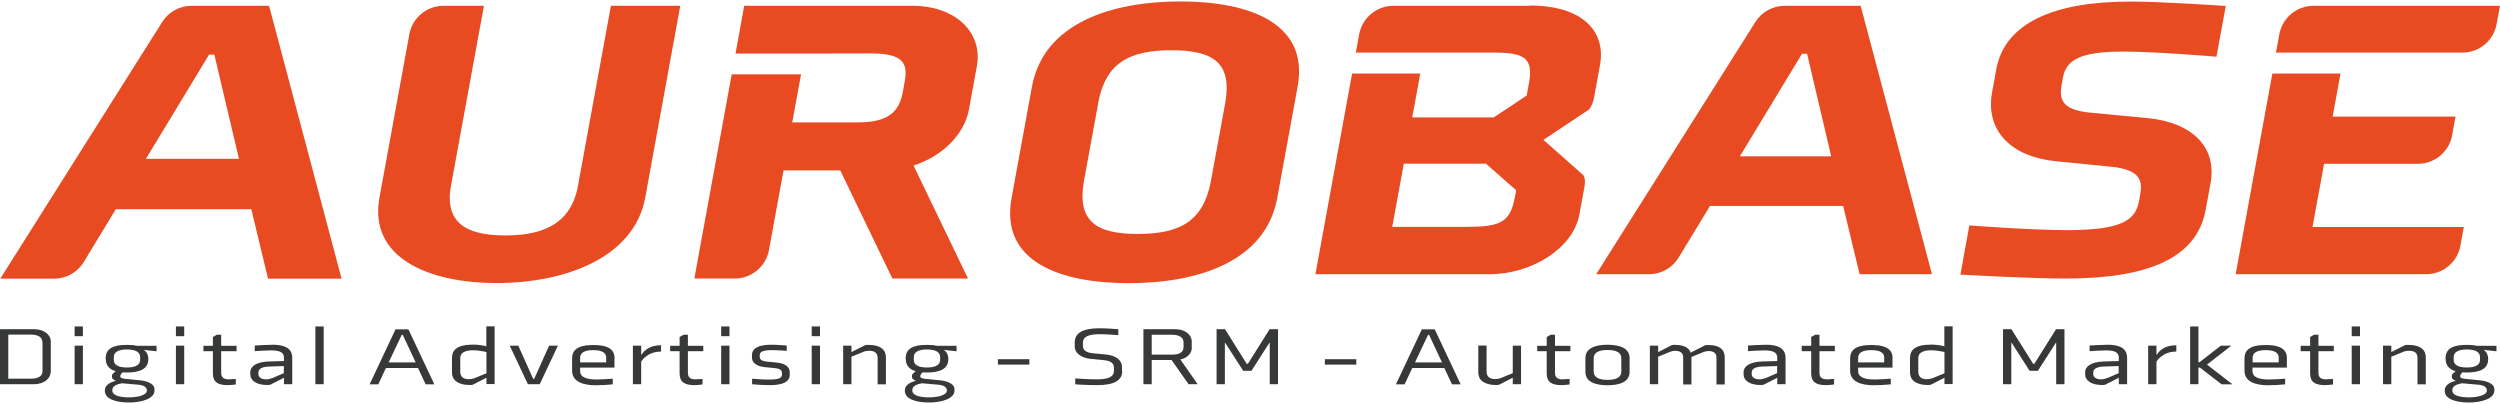
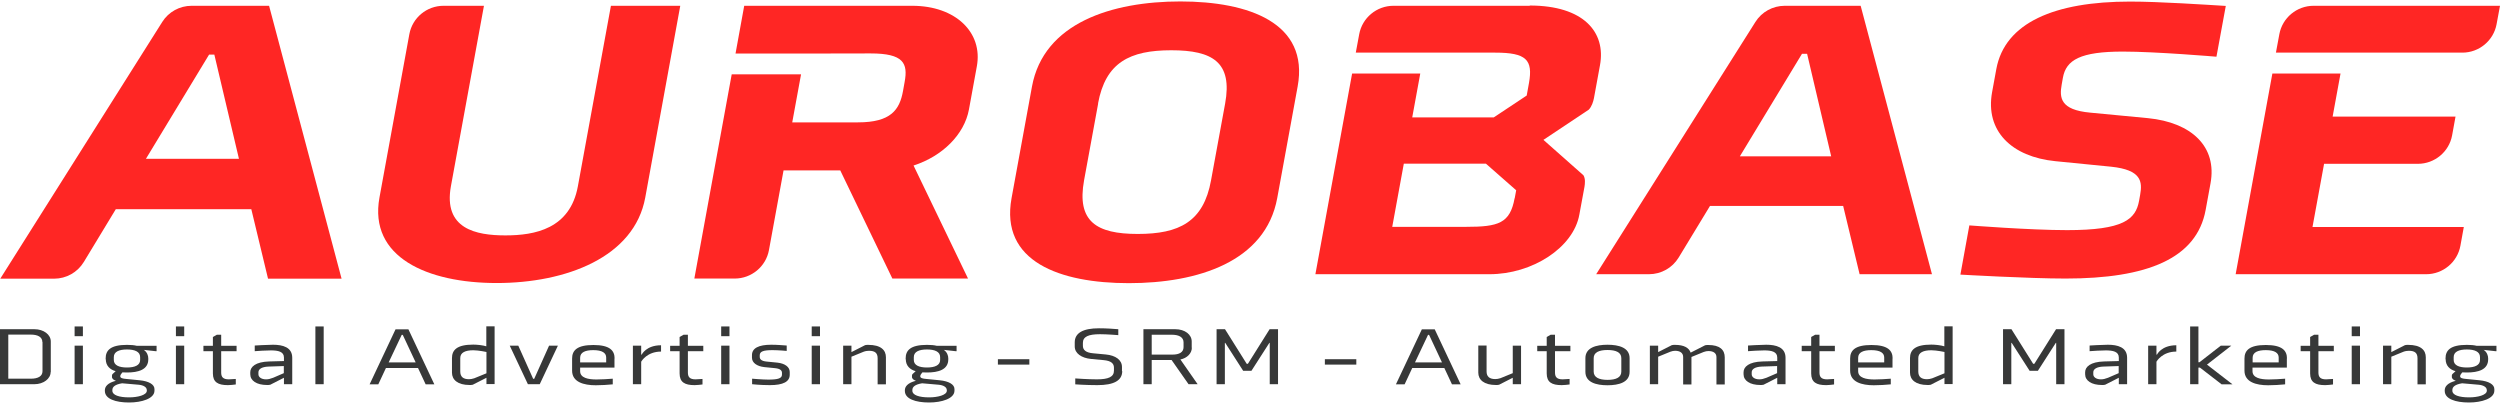
<svg xmlns="http://www.w3.org/2000/svg" id="_圖層_1" version="1.1" viewBox="0 0 190 30.7">
  <defs>
    <style>
      .st0 {
        fill: #373838;
      }

      .st1 {
-         fill: #e84b22;
+         fill: #ff2624;
      }
    </style>
  </defs>
  <g>
    <path class="st0" d="M3.85,28.27c0,.51-.54.93-1.24.93H0v-4.18h2.62c.7,0,1.24.41,1.24.93v2.33ZM3.22,26c0-.39-.35-.57-.88-.57H.63v3.35h1.72c.53,0,.88-.18.88-.57v-2.22Z" />
    <path class="st0" d="M5.67,25.55v-.74h.63v.74h-.63ZM5.67,29.2v-2.93h.63v2.93h-.63Z" />
    <path class="st0" d="M8.03,27.31v-.07c0-.61.36-1.03,1.62-1.03.3,0,.54.02.74.07h1.51v.41h-.08l-.89-.1c.25.17.34.44.34.65v.07c0,.79-.76,1-1.62,1-.19,0-.21,0-.35-.01l-.08.11c-.06.07-.08.11-.08.19,0,.14.2.18.46.2l1.01.1c.71.07,1.13.32,1.13.67v.12c0,.61-.98.9-1.93.9-1.02,0-1.84-.27-1.84-.88v-.05c0-.27.2-.56.84-.72-.13-.04-.3-.14-.3-.29v-.1s0-.07.03-.11l.25-.23c-.43-.12-.75-.41-.75-.91ZM11.15,29.62c0-.19-.25-.35-.61-.38l-1.26-.11c-.55.09-.74.28-.74.51v.06c0,.33.52.5,1.27.5.65,0,1.35-.17,1.35-.51v-.08ZM8.65,27.14v.22c0,.4.4.57,1,.57s1-.17,1-.57v-.22c0-.41-.4-.58-1-.58s-1,.17-1,.58Z" />
    <path class="st0" d="M13.37,25.55v-.74h.63v.74h-.63ZM13.37,29.2v-2.93h.63v2.93h-.63Z" />
    <path class="st0" d="M17.91,29.22c-.14.02-.43.05-.59.05-.75,0-1.14-.22-1.14-.89v-1.69h-.72v-.41h.72v-.67l.3-.17h.33v.84h1.17v.41h-1.17v1.62c0,.33.13.52.58.52.09,0,.42-.02.53-.03v.42Z" />
    <path class="st0" d="M21.58,28.71l-1.04.53c-.08.02-.18.02-.24.02-.8,0-1.28-.33-1.28-.82v-.15c0-.41.4-.79,1.44-.82l1.12-.03v-.27c0-.45-.45-.54-.99-.54-.39,0-.93.04-1.23.06v-.43s.96-.06,1.39-.06c.74,0,1.46.19,1.46.99v2.01h-.63v-.49ZM21.58,27.82l-1.18.04c-.5.02-.76.19-.76.43v.16c0,.2.21.38.58.38.18,0,.33-.04.54-.12l.81-.35v-.54Z" />
    <path class="st0" d="M23.97,29.2v-4.39h.63v4.39h-.63Z" />
    <path class="st0" d="M31.78,27.97h-2.45l-.58,1.24h-.66l1.97-4.18h.98l1.97,4.18h-.66l-.58-1.24ZM29.53,27.54h2.06l-.98-2.09h-.08l-.99,2.09Z" />
    <path class="st0" d="M36.97,29.2v-.49l-1.04.53c-.08.02-.17.02-.24.02-.91,0-1.34-.4-1.34-.94v-1.1c0-.61.36-1.03,1.62-1.03.3,0,.74.05.99.13v-1.52h.63v4.39h-.63ZM36.97,26.75s-.61-.13-1-.13c-.6,0-.99.17-.99.59v1.02c0,.41.23.59.66.59.11,0,.26-.02.4-.07l.93-.38v-1.62Z" />
    <path class="st0" d="M41.75,26.27h.65l-1.38,2.93h-.9l-1.38-2.93h.65l1.13,2.52h.08l1.13-2.52Z" />
    <path class="st0" d="M46.7,27.23v.71h-2.61v.27c0,.51.61.63,1.24.63.36,0,.88-.03,1.24-.06v.43c-.44.04-.83.07-1.29.07-.91,0-1.8-.24-1.8-1.11v-.92c0-.61.36-1.03,1.62-1.03s1.61.43,1.61,1.03ZM46.07,27.53v-.36c0-.34-.29-.56-.98-.56-.6,0-1,.16-1,.58v.35h1.98Z" />
    <path class="st0" d="M48.1,29.2v-2.93h.63v.68h.04s.33-.71,1.47-.71v.48c-1.06,0-1.49.73-1.51.77v1.71h-.63Z" />
    <path class="st0" d="M53.38,29.22c-.14.02-.43.05-.59.05-.75,0-1.14-.22-1.14-.89v-1.69h-.72v-.41h.72v-.67l.3-.17h.33v.84h1.17v.41h-1.17v1.62c0,.33.13.52.58.52.09,0,.42-.02.53-.03v.42Z" />
    <path class="st0" d="M54.81,25.55v-.74h.63v.74h-.63ZM54.81,29.2v-2.93h.63v2.93h-.63Z" />
    <path class="st0" d="M60.02,28.48c0,.53-.5.79-1.51.79-.73,0-1.35-.07-1.35-.07v-.42s.78.07,1.24.07c.74,0,1.03-.1,1.03-.38v-.13c0-.17-.11-.32-.53-.36l-.81-.08c-.56-.06-.94-.33-.94-.71v-.2c0-.53.51-.79,1.46-.79.49,0,.85.04,1.18.06v.41s-.62-.06-1.08-.06c-.69,0-.97.1-.97.39v.12c0,.17.11.32.53.36l.81.08c.57.06.94.33.94.71v.2Z" />
    <path class="st0" d="M61.69,25.55v-.74h.63v.74h-.63ZM61.69,29.2v-2.93h.63v2.93h-.63Z" />
    <path class="st0" d="M66.7,29.2v-1.97c0-.4-.2-.57-.66-.57-.11,0-.27.02-.4.07l-.93.38v2.09h-.63v-2.93h.63v.49l1.04-.53c.08-.02.17-.02.24-.02.96,0,1.34.4,1.34.94v2.06h-.63Z" />
    <path class="st0" d="M68.83,27.31v-.07c0-.61.36-1.03,1.62-1.03.3,0,.54.02.74.07h1.51v.41h-.08l-.89-.1c.25.17.34.44.34.65v.07c0,.79-.76,1-1.62,1-.19,0-.21,0-.35-.01l-.08.11c-.06.07-.08.11-.08.19,0,.14.2.18.46.2l1.01.1c.71.07,1.13.32,1.13.67v.12c0,.61-.98.9-1.93.9-1.02,0-1.84-.27-1.84-.88v-.05c0-.27.2-.56.84-.72-.13-.04-.3-.14-.3-.29v-.1s0-.07.03-.11l.25-.23c-.43-.12-.75-.41-.75-.91ZM71.95,29.62c0-.19-.25-.35-.61-.38l-1.26-.11c-.55.09-.74.28-.74.51v.06c0,.33.52.5,1.27.5.65,0,1.35-.17,1.35-.51v-.08ZM69.45,27.14v.22c0,.4.4.57,1,.57s1-.17,1-.57v-.22c0-.41-.4-.58-1-.58s-1,.17-1,.58Z" />
    <path class="st0" d="M75.84,27.71v-.41h2.39v.41h-2.39Z" />
    <path class="st0" d="M85.29,28.2c0,.72-.63,1.07-1.89,1.07-.89,0-1.68-.06-1.68-.06v-.45s.93.07,1.64.07c.89,0,1.3-.19,1.3-.66v-.23c0-.3-.2-.52-.78-.57l-.96-.09c-.72-.07-1.24-.42-1.24-.95v-.31c0-.72.64-1.07,1.84-1.07.61,0,1.06.04,1.47.07v.45s-.85-.07-1.39-.07c-.89,0-1.3.19-1.3.66v.22c0,.3.2.52.78.57l.96.09c.75.07,1.23.42,1.23.95v.32Z" />
    <path class="st0" d="M90.58,26.43c0,.42-.36.79-.87.89l1.31,1.88h-.69l-1.29-1.84h-1.51v1.84h-.63v-4.18h2.42c.74,0,1.25.41,1.25.93v.48ZM89.95,26.02c0-.39-.35-.58-.88-.58h-1.54v1.51h1.57c.53,0,.85-.18.85-.57v-.36Z" />
    <path class="st0" d="M94.84,27.65l1.65-2.63h.64v4.18h-.63v-3.14h-.03l-1.36,2.12h-.63l-1.36-2.12h-.03v3.14h-.63v-4.18h.64l1.65,2.63h.08Z" />
    <path class="st0" d="M100.69,27.71v-.41h2.39v.41h-2.39Z" />
    <path class="st0" d="M109.78,27.97h-2.45l-.58,1.24h-.66l1.97-4.18h.98l1.97,4.18h-.66l-.58-1.24ZM107.53,27.54h2.06l-.98-2.09h-.08l-.99,2.09Z" />
    <path class="st0" d="M112.98,26.27v1.96c0,.37.2.58.66.58.11,0,.26-.02.4-.07l.93-.38v-2.09h.63v2.93h-.63v-.49l-1.04.53c-.08.02-.17.02-.24.02-.91,0-1.34-.4-1.34-.94v-2.06h.63Z" />
    <path class="st0" d="M119.28,29.22c-.14.02-.43.05-.59.05-.75,0-1.14-.22-1.14-.89v-1.69h-.72v-.41h.72v-.67l.3-.17h.33v.84h1.17v.41h-1.17v1.62c0,.33.13.52.58.52.09,0,.42-.02.53-.03v.42Z" />
    <path class="st0" d="M123.85,27.22v1.04c0,.8-.82,1.02-1.68,1.02s-1.68-.22-1.68-1.02v-1.04c0-.8.82-1.02,1.68-1.02s1.68.22,1.68,1.02ZM121.12,27.22v1.02c0,.43.39.63,1.05.63s1.05-.19,1.05-.63v-1.02c0-.43-.39-.62-1.05-.62s-1.05.19-1.05.62Z" />
    <path class="st0" d="M127.92,29.2v-2.07c0-.3-.23-.47-.61-.47-.11,0-.23.02-.36.07l-.93.38v2.09h-.63v-2.93h.63v.49l1.04-.53c.08-.02.17-.02.24-.02.68,0,1.06.22,1.19.59l1.1-.56c.08-.02.17-.02.24-.02.87,0,1.25.36,1.25.94v2.06h-.63v-2.08c0-.3-.23-.46-.61-.46-.11,0-.23.02-.36.07l-.93.38v2.09h-.63Z" />
    <path class="st0" d="M135.07,28.71l-1.04.53c-.08.02-.18.02-.24.02-.8,0-1.28-.33-1.28-.82v-.15c0-.41.4-.79,1.44-.82l1.12-.03v-.27c0-.45-.45-.54-.99-.54-.39,0-.93.04-1.23.06v-.43s.96-.06,1.39-.06c.74,0,1.46.19,1.46.99v2.01h-.63v-.49ZM135.07,27.82l-1.18.04c-.5.02-.76.19-.76.43v.16c0,.2.21.38.58.38.18,0,.33-.04.54-.12l.81-.35v-.54Z" />
    <path class="st0" d="M139.38,29.22c-.14.02-.43.05-.59.05-.75,0-1.14-.22-1.14-.89v-1.69h-.72v-.41h.72v-.67l.3-.17h.33v.84h1.17v.41h-1.17v1.62c0,.33.13.52.58.52.09,0,.42-.02.53-.03v.42Z" />
    <path class="st0" d="M143.83,27.23v.71h-2.61v.27c0,.51.61.63,1.24.63.36,0,.88-.03,1.24-.06v.43c-.44.04-.83.07-1.29.07-.91,0-1.8-.24-1.8-1.11v-.92c0-.61.36-1.03,1.62-1.03s1.61.43,1.61,1.03ZM143.2,27.53v-.36c0-.34-.29-.56-.98-.56-.6,0-1,.16-1,.58v.35h1.98Z" />
    <path class="st0" d="M147.78,29.2v-.49l-1.04.53c-.08.02-.17.02-.24.02-.91,0-1.34-.4-1.34-.94v-1.1c0-.61.36-1.03,1.62-1.03.3,0,.74.05.99.13v-1.52h.63v4.39h-.63ZM147.78,26.75s-.61-.13-1-.13c-.6,0-.99.17-.99.59v1.02c0,.41.23.59.66.59.11,0,.26-.02.4-.07l.93-.38v-1.62Z" />
    <path class="st0" d="M154.61,27.65l1.65-2.63h.64v4.18h-.63v-3.14h-.03l-1.36,2.12h-.63l-1.36-2.12h-.03v3.14h-.63v-4.18h.64l1.65,2.63h.08Z" />
    <path class="st0" d="M161.03,28.71l-1.04.53c-.08.02-.18.02-.24.02-.8,0-1.28-.33-1.28-.82v-.15c0-.41.4-.79,1.44-.82l1.12-.03v-.27c0-.45-.45-.54-.99-.54-.39,0-.93.04-1.23.06v-.43s.96-.06,1.39-.06c.74,0,1.46.19,1.46.99v2.01h-.63v-.49ZM161.03,27.82l-1.18.04c-.5.02-.76.19-.76.43v.16c0,.2.21.38.58.38.18,0,.33-.04.54-.12l.81-.35v-.54Z" />
    <path class="st0" d="M163.26,29.2v-2.93h.63v.68h.04s.33-.71,1.47-.71v.48c-1.06,0-1.49.73-1.51.77v1.71h-.63Z" />
    <path class="st0" d="M168.83,29.2l-1.63-1.26h-.12v1.26h-.63v-4.39h.63v2.72h.08l1.62-1.26h.8l-1.85,1.44,1.94,1.5h-.84Z" />
    <path class="st0" d="M173.8,27.23v.71h-2.61v.27c0,.51.61.63,1.24.63.36,0,.88-.03,1.24-.06v.43c-.44.04-.83.07-1.29.07-.91,0-1.8-.24-1.8-1.11v-.92c0-.61.36-1.03,1.62-1.03s1.61.43,1.61,1.03ZM173.18,27.53v-.36c0-.34-.29-.56-.98-.56-.6,0-1,.16-1,.58v.35h1.98Z" />
    <path class="st0" d="M177.3,29.22c-.14.02-.43.05-.59.05-.75,0-1.14-.22-1.14-.89v-1.69h-.72v-.41h.72v-.67l.3-.17h.33v.84h1.17v.41h-1.17v1.62c0,.33.13.52.58.52.09,0,.42-.02.53-.03v.42Z" />
    <path class="st0" d="M178.73,25.55v-.74h.63v.74h-.63ZM178.73,29.2v-2.93h.63v2.93h-.63Z" />
    <path class="st0" d="M183.73,29.2v-1.97c0-.4-.2-.57-.66-.57-.11,0-.27.02-.4.07l-.93.38v2.09h-.63v-2.93h.63v.49l1.04-.53c.08-.02.17-.02.24-.02.96,0,1.34.4,1.34.94v2.06h-.63Z" />
    <path class="st0" d="M185.86,27.31v-.07c0-.61.36-1.03,1.62-1.03.3,0,.54.02.74.07h1.51v.41h-.08l-.89-.1c.25.17.34.44.34.65v.07c0,.79-.76,1-1.62,1-.19,0-.21,0-.35-.01l-.08.11c-.06.07-.08.11-.08.19,0,.14.2.18.46.2l1.01.1c.71.07,1.13.32,1.13.67v.12c0,.61-.98.9-1.93.9-1.02,0-1.84-.27-1.84-.88v-.05c0-.27.2-.56.84-.72-.13-.04-.3-.14-.3-.29v-.1s0-.07.03-.11l.25-.23c-.43-.12-.75-.41-.75-.91ZM188.99,29.62c0-.19-.25-.35-.61-.38l-1.26-.11c-.55.09-.74.28-.74.51v.06c0,.33.52.5,1.27.5.65,0,1.35-.17,1.35-.51v-.08ZM186.48,27.14v.22c0,.4.4.57,1,.57s1-.17,1-.57v-.22c0-.41-.4-.58-1-.58s-1,.17-1,.58Z" />
  </g>
  <g>
    <g>
      <path class="st1" d="M19.1,15.9h-10.3l-2.43,4.01c-.48.79-1.33,1.27-2.26,1.27H.02L12.33,1.67c.48-.77,1.33-1.23,2.23-1.23h5.89l5.51,20.74h-5.59l-1.27-5.28ZM11.1,12.07h7.06l-1.87-7.92h-.4l-4.8,7.92Z" />
      <path class="st1" d="M28.84,15.01l2.27-12.41c.23-1.25,1.32-2.16,2.6-2.16h3.07l-2.51,13.71c-.59,3.25,1.91,3.74,4.14,3.74s4.92-.49,5.51-3.74L46.43.44h5.27l-2.66,14.57c-.83,4.54-6.02,6.5-11.29,6.5s-9.74-1.96-8.91-6.5Z" />
      <path class="st1" d="M98.62,6.58l-1.55,8.47c-.89,4.85-6.05,6.47-11.28,6.47s-9.8-1.63-8.91-6.47l1.55-8.47c.89-4.85,6.09-6.47,11.28-6.47s9.8,1.63,8.91,6.47ZM83.46,7.87l-1.07,5.83c-.57,3.13.93,4.08,4.08,4.08s5-.92,5.57-4.08l1.07-5.83c.57-3.13-.94-4.05-4.09-4.05s-5,.92-5.57,4.05Z" />
      <path class="st1" d="M140.09,15.65h-10.13l-2.38,3.92c-.48.79-1.33,1.27-2.26,1.27h-4.01l12.1-19.17c.48-.77,1.33-1.23,2.23-1.23h5.77l5.42,20.4h-5.5l-1.25-5.19ZM132.22,11.88h6.95l-1.83-7.79h-.39l-4.72,7.79Z" />
      <path class="st1" d="M167.63,15.95c-.68,3.71-4.45,5.22-10.65,5.22-2.79,0-7.99-.3-7.99-.3l.68-3.74s4.61.36,7.43.36c4.28,0,5.21-.81,5.47-2.23l.08-.45c.18-1,.11-1.9-2.2-2.14l-4.24-.42c-3.32-.33-5.35-2.29-4.81-5.25l.32-1.75c.65-3.53,4.43-5.13,10.16-5.13,2.24,0,5.77.24,7.28.33l-.71,3.86s-4.6-.39-7.11-.39c-3.22,0-4.32.63-4.56,1.99l-.09.51c-.18,1-.12,1.93,2.16,2.14l4.4.42c3.32.33,5.26,2.17,4.75,4.95l-.37,2.02Z" />
      <g>
        <path class="st1" d="M176.62,12.45h7.14c1.27,0,2.37-.91,2.6-2.16l.26-1.43h-9.34l.6-3.27h-5.18l-2.79,15.25h14.48c1.27,0,2.37-.91,2.6-2.16l.26-1.43h-11.5l.88-4.8Z" />
        <path class="st1" d="M173.23,2.6l-.26,1.4h5.18s8.99,0,8.99,0c1.27,0,2.37-.91,2.6-2.16l.26-1.4h-14.17c-1.27,0-2.37.91-2.6,2.16Z" />
      </g>
      <path class="st1" d="M116.26.44h-10.36c-1.27,0-2.37.91-2.6,2.16l-.26,1.4h5.18s5.42,0,5.42,0c2.36,0,2.88.54,2.56,2.32l-.17.94-2.5,1.66h-6.2l.61-3.33h-5.18l-2.79,15.25h13.23c3.26,0,6.38-2.02,6.83-4.53l.39-2.11c.04-.24.08-.63-.08-.88l-3.04-2.69,3.44-2.29c.24-.24.35-.63.4-.88l.46-2.51c.46-2.51-1.25-4.53-5.34-4.53ZM115.11,15.07c-.35,1.9-1.22,2.17-3.69,2.17h-5.61l.88-4.8h6.24l2.3,2.02-.11.6Z" />
    </g>
    <path class="st1" d="M69.33.44h-12.77l-.66,3.63h5.27s4.99-.01,4.99-.01c2.51,0,2.86.74,2.59,2.18l-.12.67c-.26,1.44-.92,2.39-3.43,2.39h-4.99l.67-3.65h-5.27l-2.84,15.52h3.07c1.27,0,2.37-.91,2.6-2.16l1.11-6.06h4.31l3.96,8.22h5.75l-4.14-8.59c2.2-.71,3.86-2.36,4.21-4.26l.6-3.28c.47-2.55-1.59-4.6-4.91-4.6Z" />
  </g>
</svg>
